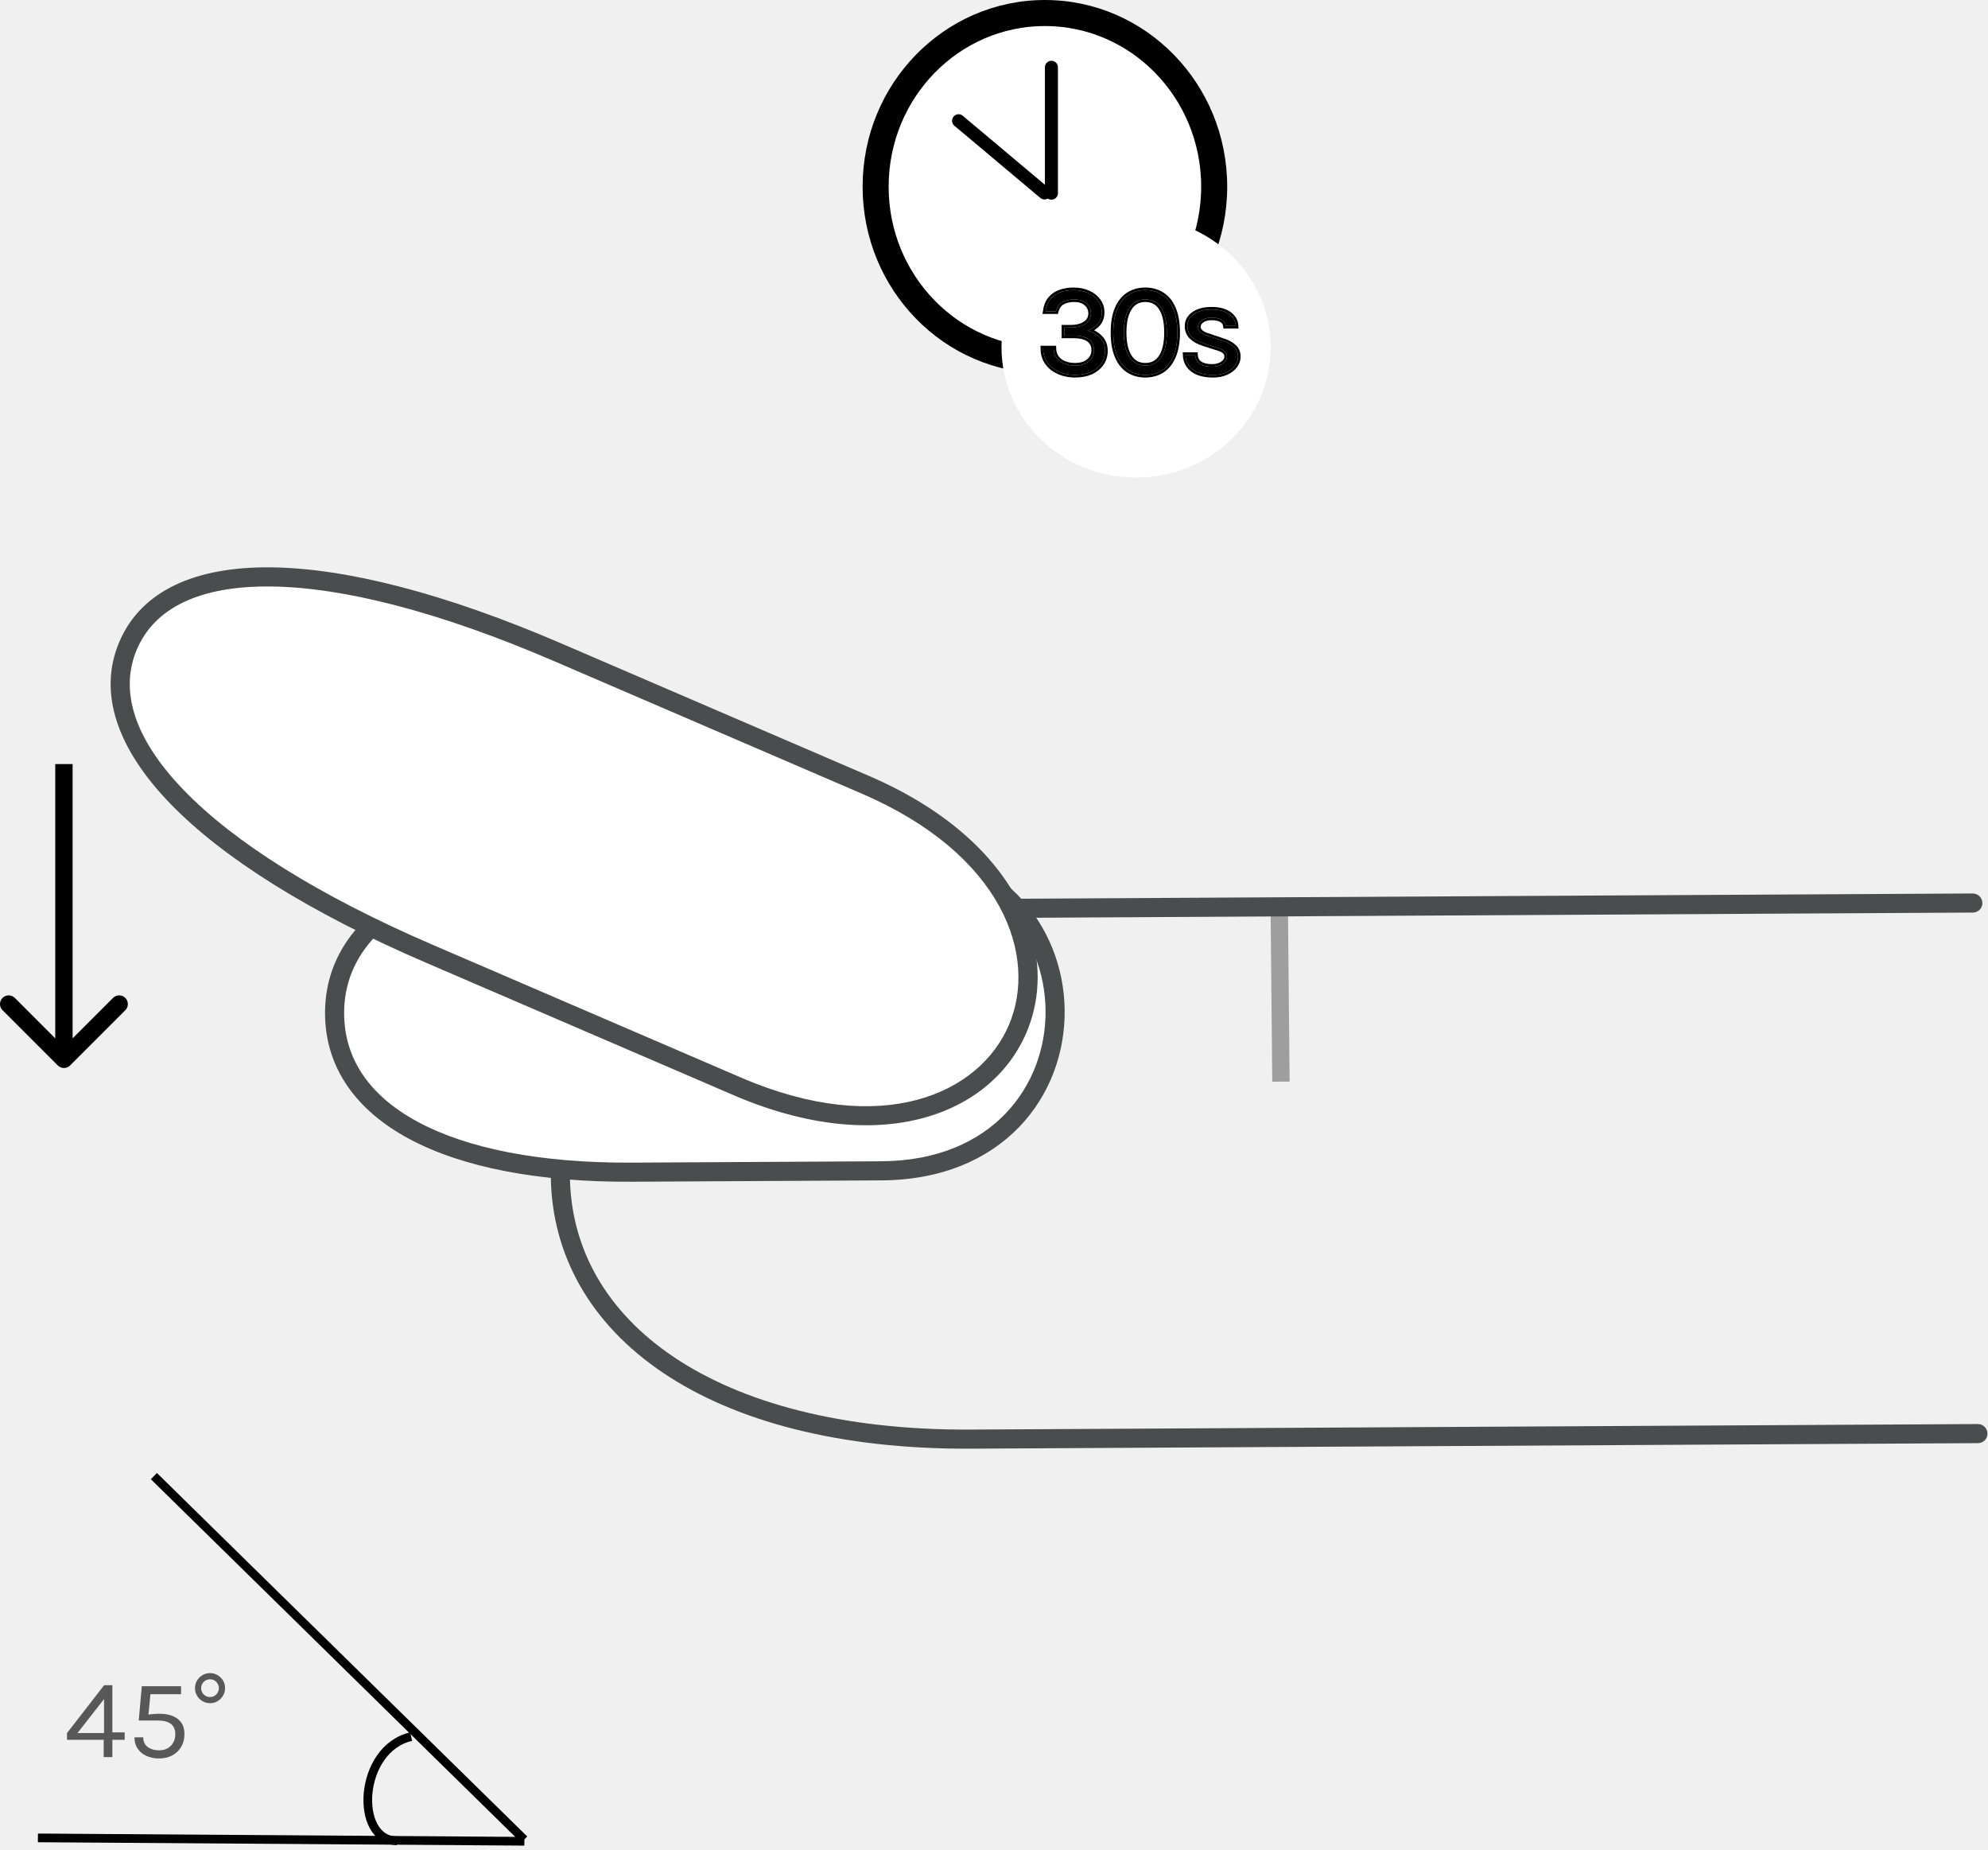
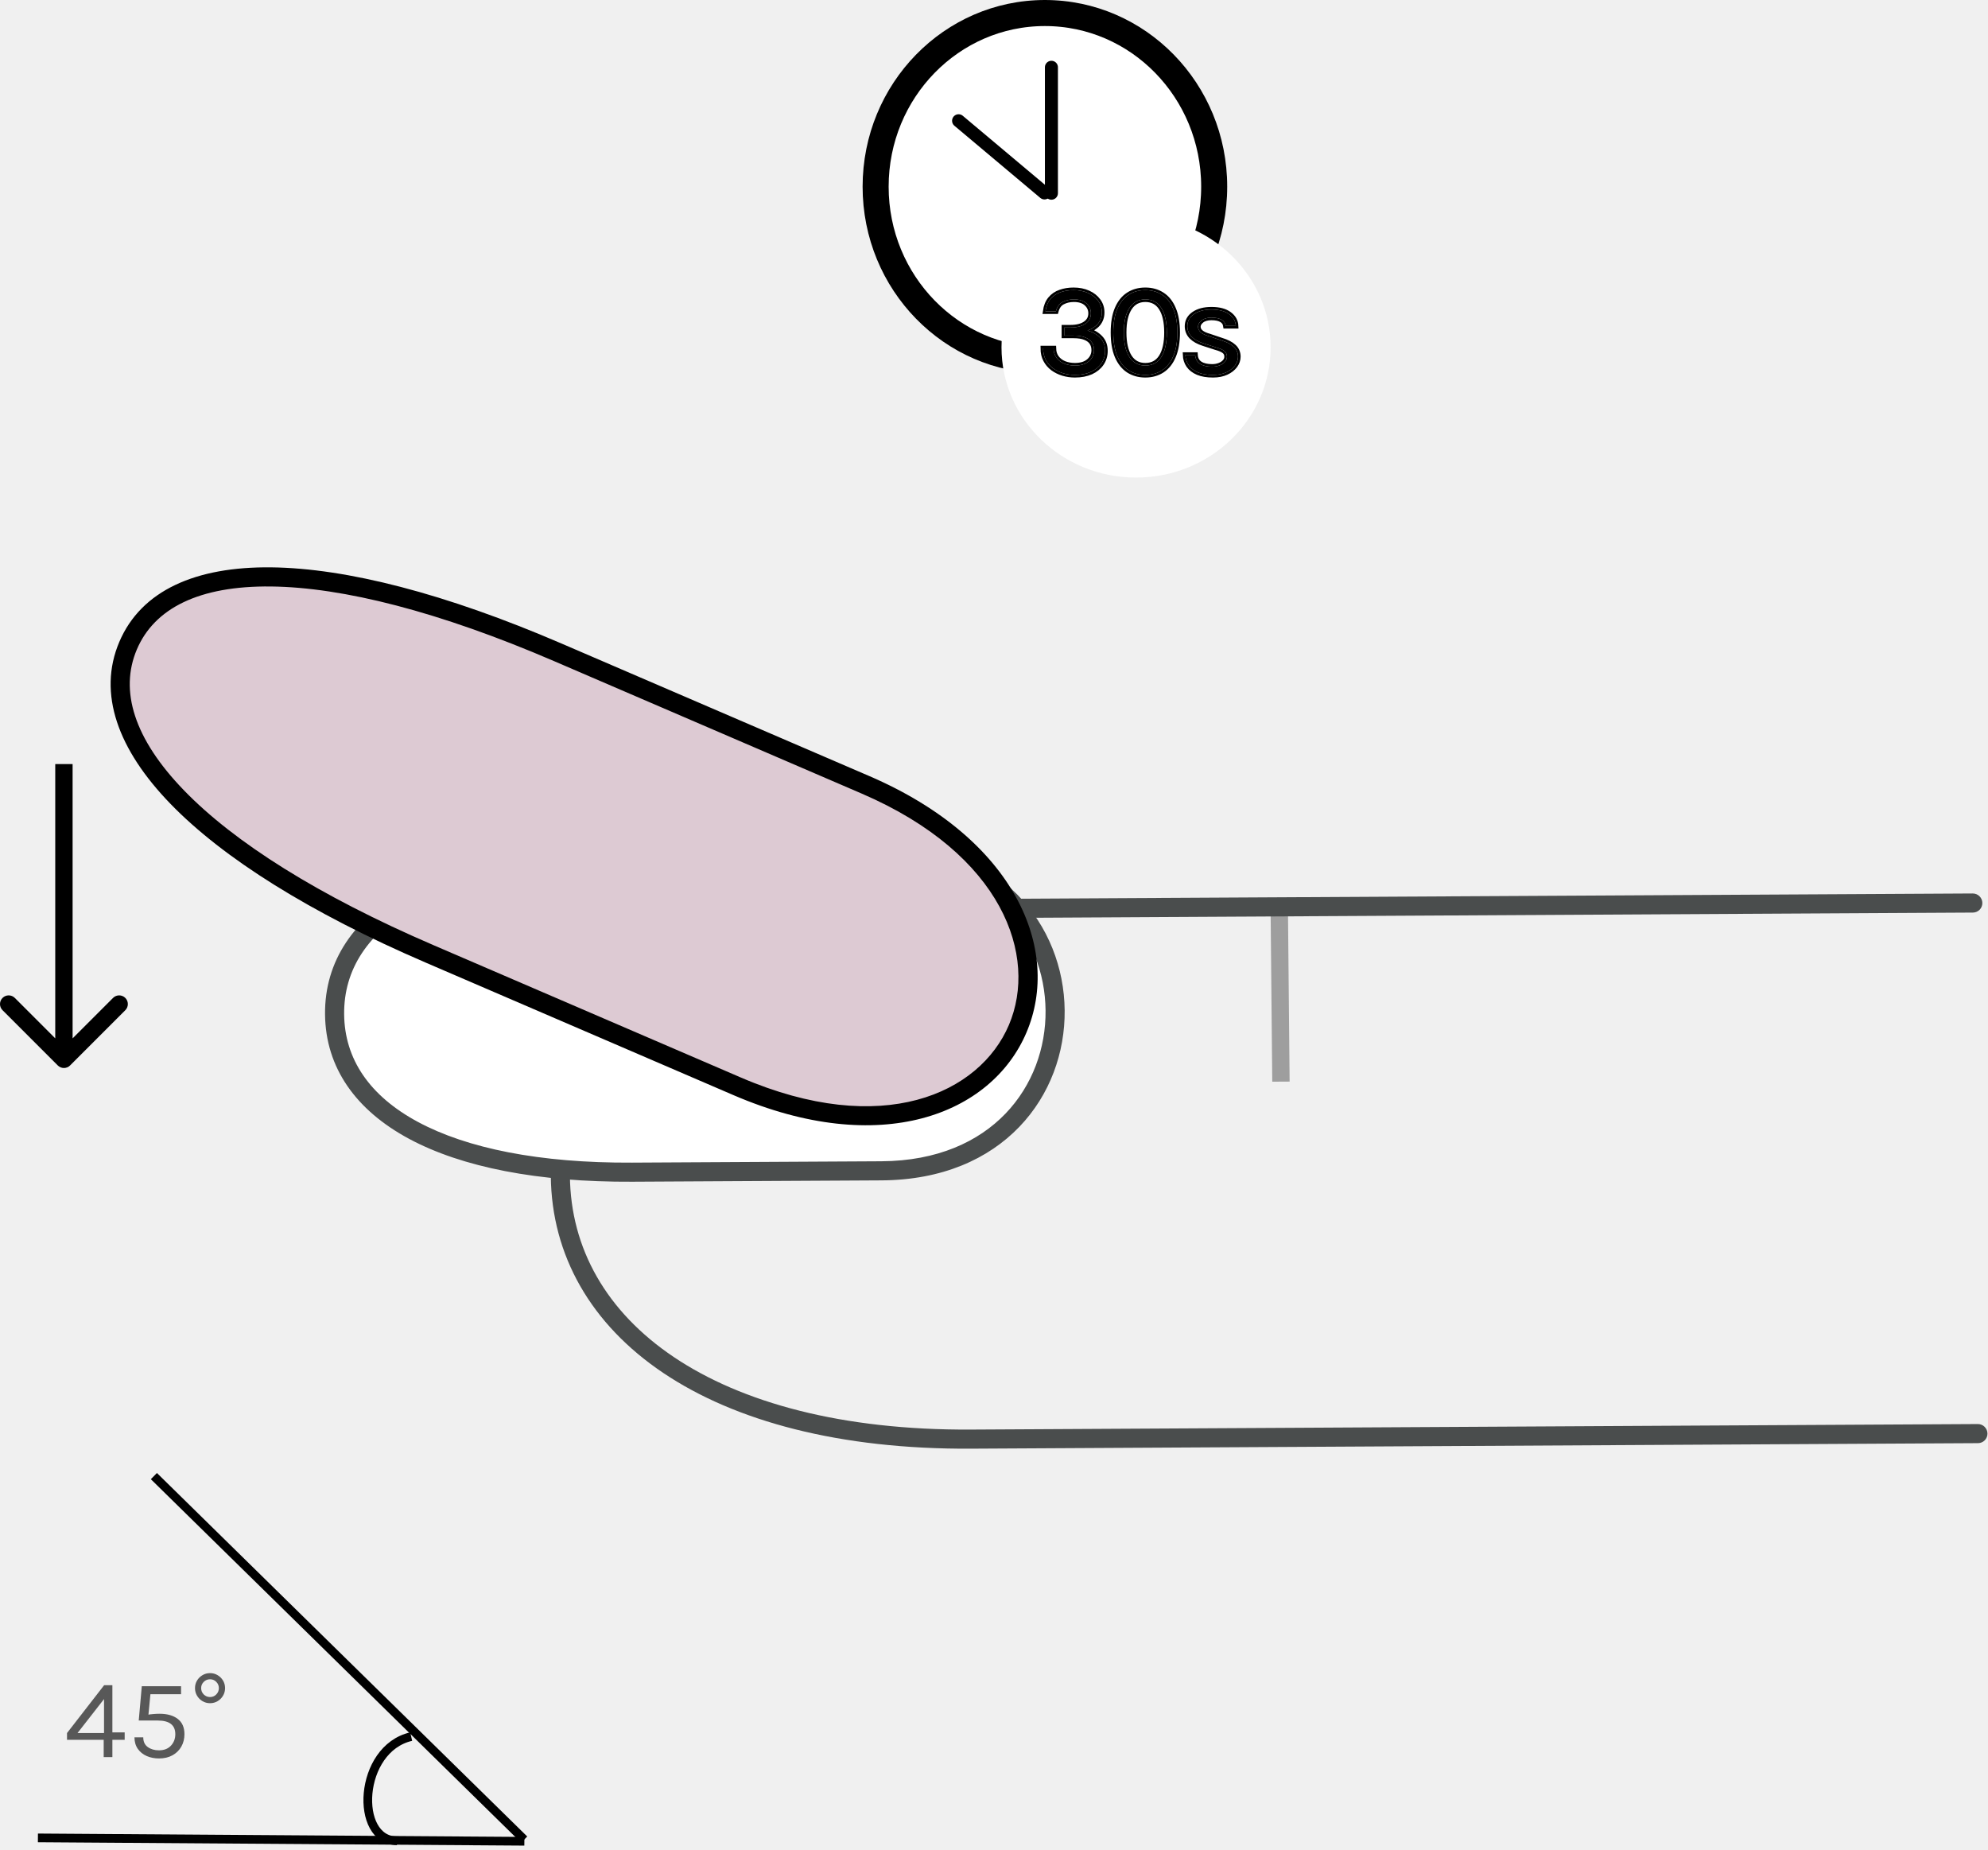
<svg xmlns="http://www.w3.org/2000/svg" xmlns:xlink="http://www.w3.org/1999/xlink" width="229" height="213" viewBox="0 0 229 213" fill="none">
  <use xlink:href="#stroke0_359_9" fill="white" />
  <mask id="stroke1_359_9" fill="white">
    <use xlink:href="#stroke0_359_9" />
  </mask>
  <path d="M141.364 21.5C141.364 33.374 131.962 43 120.364 43C108.766 43 99.364 33.374 99.364 21.5C99.364 9.626 108.766 0 120.364 0C131.962 0 141.364 9.626 141.364 21.5Z" stroke-width="6" stroke="black" mask="url(#stroke1_359_9)" />
  <path d="M121.114 7.75V22.25" stroke-width="1.5" stroke-linecap="round" stroke="black" />
  <path d="M110.421 13.908L120.316 22.218" stroke-width="1.5" stroke-linecap="round" stroke="black" />
  <ellipse cx="130.864" cy="40" rx="15.5" ry="15" fill="white" />
  <use xlink:href="#stroke2_359_9" fill="black" />
  <mask id="stroke3_359_9" maskUnits="userSpaceOnUse" x="119.364" y="33" width="24" height="11" fill="black">
    <rect fill="white" x="119.364" y="33" width="24" height="11" />
    <use xlink:href="#stroke2_359_9" />
  </mask>
  <path d="M123.819 43.18C123.349 43.18 122.894 43.115 122.454 42.985C122.019 42.85 121.626 42.655 121.276 42.4C120.931 42.14 120.659 41.82 120.459 41.44C120.259 41.06 120.159 40.62 120.159 40.12H121.359C121.369 40.55 121.484 40.913 121.704 41.208C121.924 41.502 122.216 41.725 122.581 41.875C122.951 42.025 123.364 42.1 123.819 42.1C124.519 42.1 125.061 41.93 125.446 41.59C125.831 41.25 126.024 40.825 126.024 40.315C126.024 39.99 125.944 39.703 125.784 39.453C125.624 39.203 125.369 39.008 125.019 38.867C124.674 38.722 124.219 38.65 123.654 38.65H122.589V37.72H123.309C124.039 37.72 124.614 37.575 125.034 37.285C125.454 36.995 125.664 36.595 125.664 36.085C125.664 35.635 125.494 35.255 125.154 34.945C124.814 34.635 124.329 34.48 123.699 34.48C123.214 34.48 122.781 34.58 122.401 34.78C122.021 34.975 121.764 35.335 121.629 35.86H120.429C120.509 35.275 120.699 34.803 120.999 34.443C121.299 34.083 121.679 33.822 122.139 33.663C122.599 33.498 123.109 33.415 123.669 33.415C124.294 33.415 124.851 33.525 125.341 33.745C125.831 33.965 126.216 34.267 126.496 34.653C126.781 35.038 126.924 35.48 126.924 35.98C126.924 36.475 126.781 36.9 126.496 37.255C126.216 37.605 125.809 37.875 125.274 38.065C125.869 38.235 126.354 38.515 126.729 38.905C127.109 39.295 127.299 39.795 127.299 40.405C127.299 40.945 127.156 41.425 126.871 41.845C126.591 42.26 126.191 42.587 125.671 42.828C125.151 43.062 124.534 43.18 123.819 43.18ZM131.931 43.18C131.191 43.18 130.544 43 129.989 42.64C129.439 42.28 129.009 41.737 128.699 41.013C128.394 40.288 128.241 39.38 128.241 38.29C128.241 37.2 128.394 36.295 128.699 35.575C129.009 34.85 129.439 34.31 129.989 33.955C130.544 33.595 131.191 33.415 131.931 33.415C132.666 33.415 133.311 33.595 133.866 33.955C134.421 34.31 134.851 34.85 135.156 35.575C135.466 36.295 135.621 37.2 135.621 38.29C135.621 39.38 135.466 40.288 135.156 41.013C134.851 41.737 134.421 42.28 133.866 42.64C133.311 43 132.666 43.18 131.931 43.18ZM131.931 42.1C132.741 42.1 133.356 41.77 133.776 41.11C134.196 40.445 134.406 39.505 134.406 38.29C134.406 37.075 134.196 36.138 133.776 35.477C133.356 34.812 132.741 34.48 131.931 34.48C131.131 34.48 130.519 34.812 130.094 35.477C129.669 36.138 129.456 37.075 129.456 38.29C129.456 39.505 129.669 40.445 130.094 41.11C130.519 41.77 131.131 42.1 131.931 42.1ZM139.728 43.18C139.033 43.18 138.453 43.083 137.988 42.888C137.523 42.688 137.17 42.415 136.93 42.07C136.69 41.72 136.563 41.32 136.548 40.87H137.673C137.698 41.325 137.88 41.667 138.22 41.898C138.565 42.123 139.033 42.235 139.623 42.235C139.933 42.235 140.218 42.185 140.478 42.085C140.738 41.985 140.945 41.847 141.1 41.672C141.255 41.498 141.333 41.3 141.333 41.08C141.333 40.8 141.23 40.58 141.025 40.42C140.82 40.26 140.493 40.12 140.043 40L138.648 39.55C138.043 39.36 137.578 39.1 137.253 38.77C136.933 38.435 136.773 38.035 136.773 37.57C136.773 36.99 137.028 36.525 137.538 36.175C138.048 35.825 138.718 35.65 139.548 35.65C140.428 35.65 141.11 35.83 141.595 36.19C142.08 36.55 142.333 37 142.353 37.54H141.198C141.153 37.225 140.993 36.987 140.718 36.828C140.443 36.663 140.053 36.58 139.548 36.58C139.063 36.58 138.683 36.69 138.408 36.91C138.138 37.125 138.003 37.365 138.003 37.63C138.003 38.125 138.428 38.49 139.278 38.725L140.703 39.205C141.318 39.39 141.788 39.633 142.113 39.932C142.443 40.233 142.608 40.615 142.608 41.08C142.608 41.44 142.49 41.78 142.255 42.1C142.02 42.42 141.688 42.68 141.258 42.88C140.828 43.08 140.318 43.18 139.728 43.18Z" stroke-width="0.6" stroke="black" mask="url(#stroke3_359_9)" />
  <path d="M7.364 88H6.364L6.364 122H7.364H8.364L8.364 88H7.364ZM6.657 122.707C7.047 123.098 7.681 123.098 8.071 122.707L14.435 116.343C14.825 115.953 14.825 115.319 14.435 114.929C14.044 114.538 13.411 114.538 13.021 114.929L7.364 120.586L1.707 114.929C1.317 114.538 0.683 114.538 0.293 114.929C-0.098 115.319 -0.098 115.953 0.293 116.343L6.657 122.707Z" fill="black" />
  <rect width="19.567" height="2" transform="matrix(-0.00964388 -0.999954 0.999985 -0.00548878 146.553 124.577)" fill="black" fill-opacity="0.34" />
  <path d="M17.726 170L60.381 211.862" stroke="black" />
  <path opacity="0.63" d="M11.996 194.081H12.945V199.515H14.362V200.373H12.945V202.362H11.944V200.373H7.719V199.593L11.996 194.081ZM11.983 195.68L8.928 199.593H11.983V195.68ZM18.309 202.518C17.793 202.518 17.323 202.425 16.898 202.239C16.474 202.052 16.133 201.779 15.878 201.42C15.622 201.056 15.492 200.611 15.488 200.087H16.502C16.502 200.581 16.675 200.954 17.022 201.205C17.373 201.456 17.802 201.582 18.309 201.582C18.894 201.582 19.353 201.404 19.687 201.049C20.025 200.689 20.194 200.247 20.194 199.723C20.194 198.674 19.518 198.15 18.166 198.15H15.982L16.333 194.198H20.857V195.121H17.152L17.36 194.77L17.087 197.617L16.957 197.5C17.165 197.452 17.401 197.42 17.665 197.403C17.93 197.381 18.166 197.37 18.374 197.37C19.258 197.37 19.958 197.567 20.473 197.962C20.989 198.356 21.247 198.943 21.247 199.723C21.247 200.252 21.128 200.728 20.889 201.153C20.651 201.573 20.311 201.907 19.869 202.154C19.431 202.397 18.911 202.518 18.309 202.518ZM24.197 196.155C23.881 196.155 23.59 196.077 23.326 195.921C23.062 195.765 22.852 195.554 22.696 195.29C22.54 195.026 22.462 194.735 22.462 194.419C22.462 194.098 22.54 193.808 22.696 193.548C22.852 193.288 23.062 193.08 23.326 192.924C23.59 192.768 23.881 192.69 24.197 192.69C24.514 192.69 24.802 192.768 25.062 192.924C25.326 193.08 25.536 193.288 25.692 193.548C25.848 193.808 25.926 194.098 25.926 194.419C25.926 194.735 25.848 195.026 25.692 195.29C25.536 195.554 25.326 195.765 25.062 195.921C24.802 196.077 24.514 196.155 24.197 196.155ZM24.197 195.446C24.479 195.446 24.717 195.346 24.912 195.147C25.111 194.943 25.211 194.701 25.211 194.419C25.211 194.137 25.111 193.897 24.912 193.698C24.717 193.498 24.479 193.399 24.197 193.399C23.916 193.399 23.673 193.498 23.469 193.698C23.27 193.897 23.17 194.137 23.17 194.419C23.17 194.701 23.27 194.943 23.469 195.147C23.673 195.346 23.916 195.446 24.197 195.446Z" fill="black" />
  <path d="M47.364 200C41.236 201.409 40.804 212 45.721 212" stroke="black" />
  <path d="M4.367 211.667L60.402 212.056" stroke="black" />
  <path d="M227.85 166.205C228.457 166.202 228.945 165.707 228.939 165.099C228.933 164.492 228.436 164.002 227.829 164.005L227.839 165.105L227.85 166.205ZM227.26 105.1C227.868 105.097 228.356 104.602 228.35 103.994C228.344 103.387 227.847 102.897 227.239 102.9L227.25 104L227.26 105.1ZM227.839 165.105L227.829 164.005L111.832 164.642L111.842 165.742L111.853 166.842L227.85 166.205L227.839 165.105ZM111.842 165.742L111.832 164.642C96.976 164.724 85.433 161.543 77.62 156.291C69.836 151.06 65.729 143.767 65.649 135.441L64.549 135.447L63.449 135.453C63.537 144.586 68.078 152.524 76.398 158.116C84.689 163.688 96.709 166.925 111.853 166.842L111.842 165.742ZM64.549 135.447L65.649 135.441C65.569 127.115 69.534 119.779 77.216 114.462C84.928 109.126 96.408 105.818 111.263 105.737L111.253 104.637L111.242 103.537C96.099 103.62 84.142 106.989 75.959 112.651C67.748 118.334 63.361 126.321 63.449 135.453L64.549 135.447ZM111.253 104.637L111.263 105.737L227.26 105.1L227.25 104L227.239 102.9L111.242 103.537L111.253 104.637Z" fill="#4A4D4D" />
  <path d="M72.817 134.998C51.282 135.116 38.652 128.121 38.542 116.819C38.433 105.517 50.926 98.385 72.46 98.267L101.173 98.111C128.091 97.964 128.448 134.695 101.53 134.842L72.817 134.998Z" fill="white" />
  <path d="M72.817 134.998L72.806 133.898L72.817 134.998ZM72.46 98.267L72.45 97.167V97.167L72.46 98.267ZM101.173 98.111L101.184 99.211V99.211L101.173 98.111ZM101.53 134.842L101.54 135.942L101.53 134.842ZM72.817 134.998L72.806 133.898C62.135 133.957 53.8 132.248 48.162 129.222C42.566 126.219 39.692 121.97 39.642 116.813L38.542 116.819L37.442 116.825C37.502 122.97 40.998 127.87 47.128 131.16C53.217 134.427 61.964 136.158 72.828 136.098L72.817 134.998ZM38.542 116.819L39.642 116.813C39.592 111.656 42.383 107.376 47.92 104.312C53.499 101.225 61.8 99.425 72.471 99.367L72.46 98.267L72.45 97.167C61.587 97.227 52.873 99.052 46.849 102.386C40.783 105.743 37.383 110.68 37.442 116.825L38.542 116.819ZM72.46 98.267L72.471 99.367L101.184 99.211L101.173 98.111L101.163 97.011L72.45 97.167L72.46 98.267ZM101.173 98.111L101.184 99.211C107.649 99.175 112.423 101.348 115.591 104.54C118.771 107.745 120.398 112.045 120.44 116.372C120.482 120.699 118.938 125.016 115.821 128.256C112.716 131.482 107.985 133.707 101.519 133.742L101.53 134.842L101.54 135.942C108.534 135.904 113.852 133.481 117.41 129.784C120.955 126.1 122.687 121.216 122.64 116.36C122.593 111.504 120.766 106.64 117.15 102.994C113.521 99.337 108.156 96.973 101.163 97.011L101.173 98.111ZM101.53 134.842L101.519 133.742L72.806 133.898L72.817 134.998L72.828 136.098L101.54 135.942L101.53 134.842Z" fill="#4A4D4D" />
-   <path d="M49.464 109.848C22.876 98.402 10.207 85.047 14.754 74.362C19.3 63.676 37.651 63.675 64.239 75.121L99.69 90.383C132.925 104.691 118.15 139.418 84.915 125.11L49.464 109.848Z" fill="white" />
-   <path d="M49.464 109.848L49.895 108.836L49.464 109.848ZM64.239 75.121L64.67 74.109V74.109L64.239 75.121ZM99.69 90.383L99.259 91.395V91.395L99.69 90.383ZM84.915 125.11L84.484 126.122L84.915 125.11ZM49.464 109.848L49.895 108.836C36.664 103.14 26.998 97.01 21.22 91.052C15.427 85.081 13.748 79.536 15.764 74.796L14.754 74.362L13.743 73.927C11.214 79.872 13.595 86.348 19.647 92.587C25.713 98.84 35.676 105.11 49.033 110.86L49.464 109.848ZM14.754 74.362L15.764 74.796C17.781 70.057 22.928 67.451 31.221 67.544C39.495 67.636 50.577 70.438 63.808 76.134L64.239 75.121L64.67 74.109C51.313 68.359 39.925 65.438 31.24 65.341C22.574 65.244 16.273 67.981 13.743 73.927L14.754 74.362ZM64.239 75.121L63.808 76.134L99.259 91.395L99.69 90.383L100.121 89.371L64.67 74.109L64.239 75.121ZM99.69 90.383L99.259 91.395C115.564 98.415 119.582 110.137 116.218 118.043C112.855 125.948 101.65 131.117 85.346 124.098L84.915 125.11L84.484 126.122C101.415 133.411 114.215 128.371 118.239 118.912C122.263 109.454 117.051 96.66 100.121 89.371L99.69 90.383ZM84.915 125.11L85.346 124.098L49.895 108.836L49.464 109.848L49.033 110.86L84.484 126.122L84.915 125.11Z" fill="#4A4D4D" />
+   <path d="M49.464 109.848C22.876 98.402 10.207 85.047 14.754 74.362C19.3 63.676 37.651 63.675 64.239 75.121L99.69 90.383C132.925 104.691 118.15 139.418 84.915 125.11L49.464 109.848Z" fill="#DDCAD3" />
+   <path d="M49.464 109.848L49.895 108.836L49.464 109.848ZM64.239 75.121L64.67 74.109V74.109L64.239 75.121ZM99.69 90.383L99.259 91.395V91.395L99.69 90.383ZM84.915 125.11L84.484 126.122L84.915 125.11ZM49.464 109.848L49.895 108.836C36.664 103.14 26.998 97.01 21.22 91.052C15.427 85.081 13.748 79.536 15.764 74.796L14.754 74.362L13.743 73.927C11.214 79.872 13.595 86.348 19.647 92.587C25.713 98.84 35.676 105.11 49.033 110.86L49.464 109.848ZM14.754 74.362L15.764 74.796C17.781 70.057 22.928 67.451 31.221 67.544C39.495 67.636 50.577 70.438 63.808 76.134L64.239 75.121L64.67 74.109C51.313 68.359 39.925 65.438 31.24 65.341C22.574 65.244 16.273 67.981 13.743 73.927L14.754 74.362ZM64.239 75.121L63.808 76.134L99.259 91.395L99.69 90.383L100.121 89.371L64.67 74.109L64.239 75.121ZM99.69 90.383L99.259 91.395C115.564 98.415 119.582 110.137 116.218 118.043C112.855 125.948 101.65 131.117 85.346 124.098L84.915 125.11L84.484 126.122C101.415 133.411 114.215 128.371 118.239 118.912C122.263 109.454 117.051 96.66 100.121 89.371L99.69 90.383ZM84.915 125.11L85.346 124.098L49.895 108.836L49.464 109.848L49.033 110.86L84.484 126.122L84.915 125.11Z" fill="black" />
  <defs>
    <path id="stroke0_359_9" d="M141.364 21.5C141.364 33.374 131.962 43 120.364 43C108.766 43 99.364 33.374 99.364 21.5C99.364 9.626 108.766 0 120.364 0C131.962 0 141.364 9.626 141.364 21.5Z" />
    <path id="stroke2_359_9" d="M123.819 43.18C123.349 43.18 122.894 43.115 122.454 42.985C122.019 42.85 121.626 42.655 121.276 42.4C120.931 42.14 120.659 41.82 120.459 41.44C120.259 41.06 120.159 40.62 120.159 40.12H121.359C121.369 40.55 121.484 40.913 121.704 41.208C121.924 41.502 122.216 41.725 122.581 41.875C122.951 42.025 123.364 42.1 123.819 42.1C124.519 42.1 125.061 41.93 125.446 41.59C125.831 41.25 126.024 40.825 126.024 40.315C126.024 39.99 125.944 39.703 125.784 39.453C125.624 39.203 125.369 39.008 125.019 38.867C124.674 38.722 124.219 38.65 123.654 38.65H122.589V37.72H123.309C124.039 37.72 124.614 37.575 125.034 37.285C125.454 36.995 125.664 36.595 125.664 36.085C125.664 35.635 125.494 35.255 125.154 34.945C124.814 34.635 124.329 34.48 123.699 34.48C123.214 34.48 122.781 34.58 122.401 34.78C122.021 34.975 121.764 35.335 121.629 35.86H120.429C120.509 35.275 120.699 34.803 120.999 34.443C121.299 34.083 121.679 33.822 122.139 33.663C122.599 33.498 123.109 33.415 123.669 33.415C124.294 33.415 124.851 33.525 125.341 33.745C125.831 33.965 126.216 34.267 126.496 34.653C126.781 35.038 126.924 35.48 126.924 35.98C126.924 36.475 126.781 36.9 126.496 37.255C126.216 37.605 125.809 37.875 125.274 38.065C125.869 38.235 126.354 38.515 126.729 38.905C127.109 39.295 127.299 39.795 127.299 40.405C127.299 40.945 127.156 41.425 126.871 41.845C126.591 42.26 126.191 42.587 125.671 42.828C125.151 43.062 124.534 43.18 123.819 43.18ZM131.931 43.18C131.191 43.18 130.544 43 129.989 42.64C129.439 42.28 129.009 41.737 128.699 41.013C128.394 40.288 128.241 39.38 128.241 38.29C128.241 37.2 128.394 36.295 128.699 35.575C129.009 34.85 129.439 34.31 129.989 33.955C130.544 33.595 131.191 33.415 131.931 33.415C132.666 33.415 133.311 33.595 133.866 33.955C134.421 34.31 134.851 34.85 135.156 35.575C135.466 36.295 135.621 37.2 135.621 38.29C135.621 39.38 135.466 40.288 135.156 41.013C134.851 41.737 134.421 42.28 133.866 42.64C133.311 43 132.666 43.18 131.931 43.18ZM131.931 42.1C132.741 42.1 133.356 41.77 133.776 41.11C134.196 40.445 134.406 39.505 134.406 38.29C134.406 37.075 134.196 36.138 133.776 35.477C133.356 34.812 132.741 34.48 131.931 34.48C131.131 34.48 130.519 34.812 130.094 35.477C129.669 36.138 129.456 37.075 129.456 38.29C129.456 39.505 129.669 40.445 130.094 41.11C130.519 41.77 131.131 42.1 131.931 42.1ZM139.728 43.18C139.033 43.18 138.453 43.083 137.988 42.888C137.523 42.688 137.17 42.415 136.93 42.07C136.69 41.72 136.563 41.32 136.548 40.87H137.673C137.698 41.325 137.88 41.667 138.22 41.898C138.565 42.123 139.033 42.235 139.623 42.235C139.933 42.235 140.218 42.185 140.478 42.085C140.738 41.985 140.945 41.847 141.1 41.672C141.255 41.498 141.333 41.3 141.333 41.08C141.333 40.8 141.23 40.58 141.025 40.42C140.82 40.26 140.493 40.12 140.043 40L138.648 39.55C138.043 39.36 137.578 39.1 137.253 38.77C136.933 38.435 136.773 38.035 136.773 37.57C136.773 36.99 137.028 36.525 137.538 36.175C138.048 35.825 138.718 35.65 139.548 35.65C140.428 35.65 141.11 35.83 141.595 36.19C142.08 36.55 142.333 37 142.353 37.54H141.198C141.153 37.225 140.993 36.987 140.718 36.828C140.443 36.663 140.053 36.58 139.548 36.58C139.063 36.58 138.683 36.69 138.408 36.91C138.138 37.125 138.003 37.365 138.003 37.63C138.003 38.125 138.428 38.49 139.278 38.725L140.703 39.205C141.318 39.39 141.788 39.633 142.113 39.932C142.443 40.233 142.608 40.615 142.608 41.08C142.608 41.44 142.49 41.78 142.255 42.1C142.02 42.42 141.688 42.68 141.258 42.88C140.828 43.08 140.318 43.18 139.728 43.18Z" />
  </defs>
</svg>
